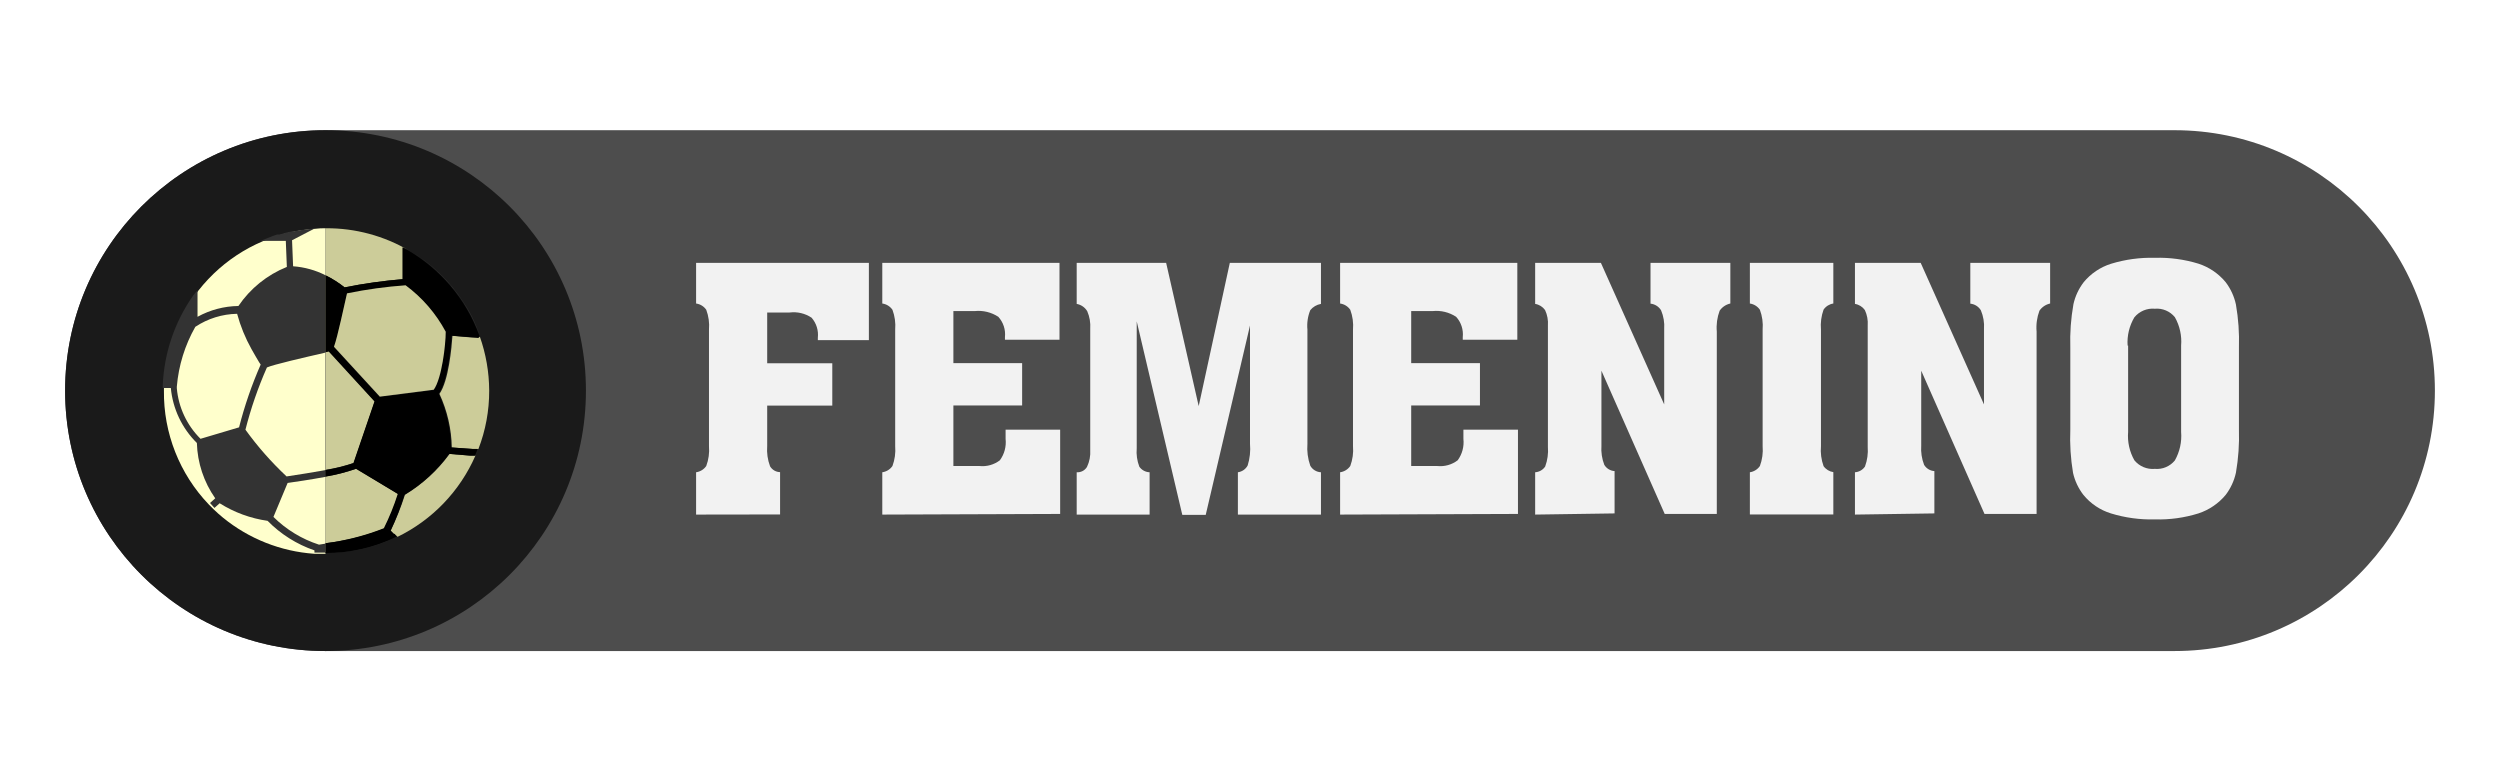
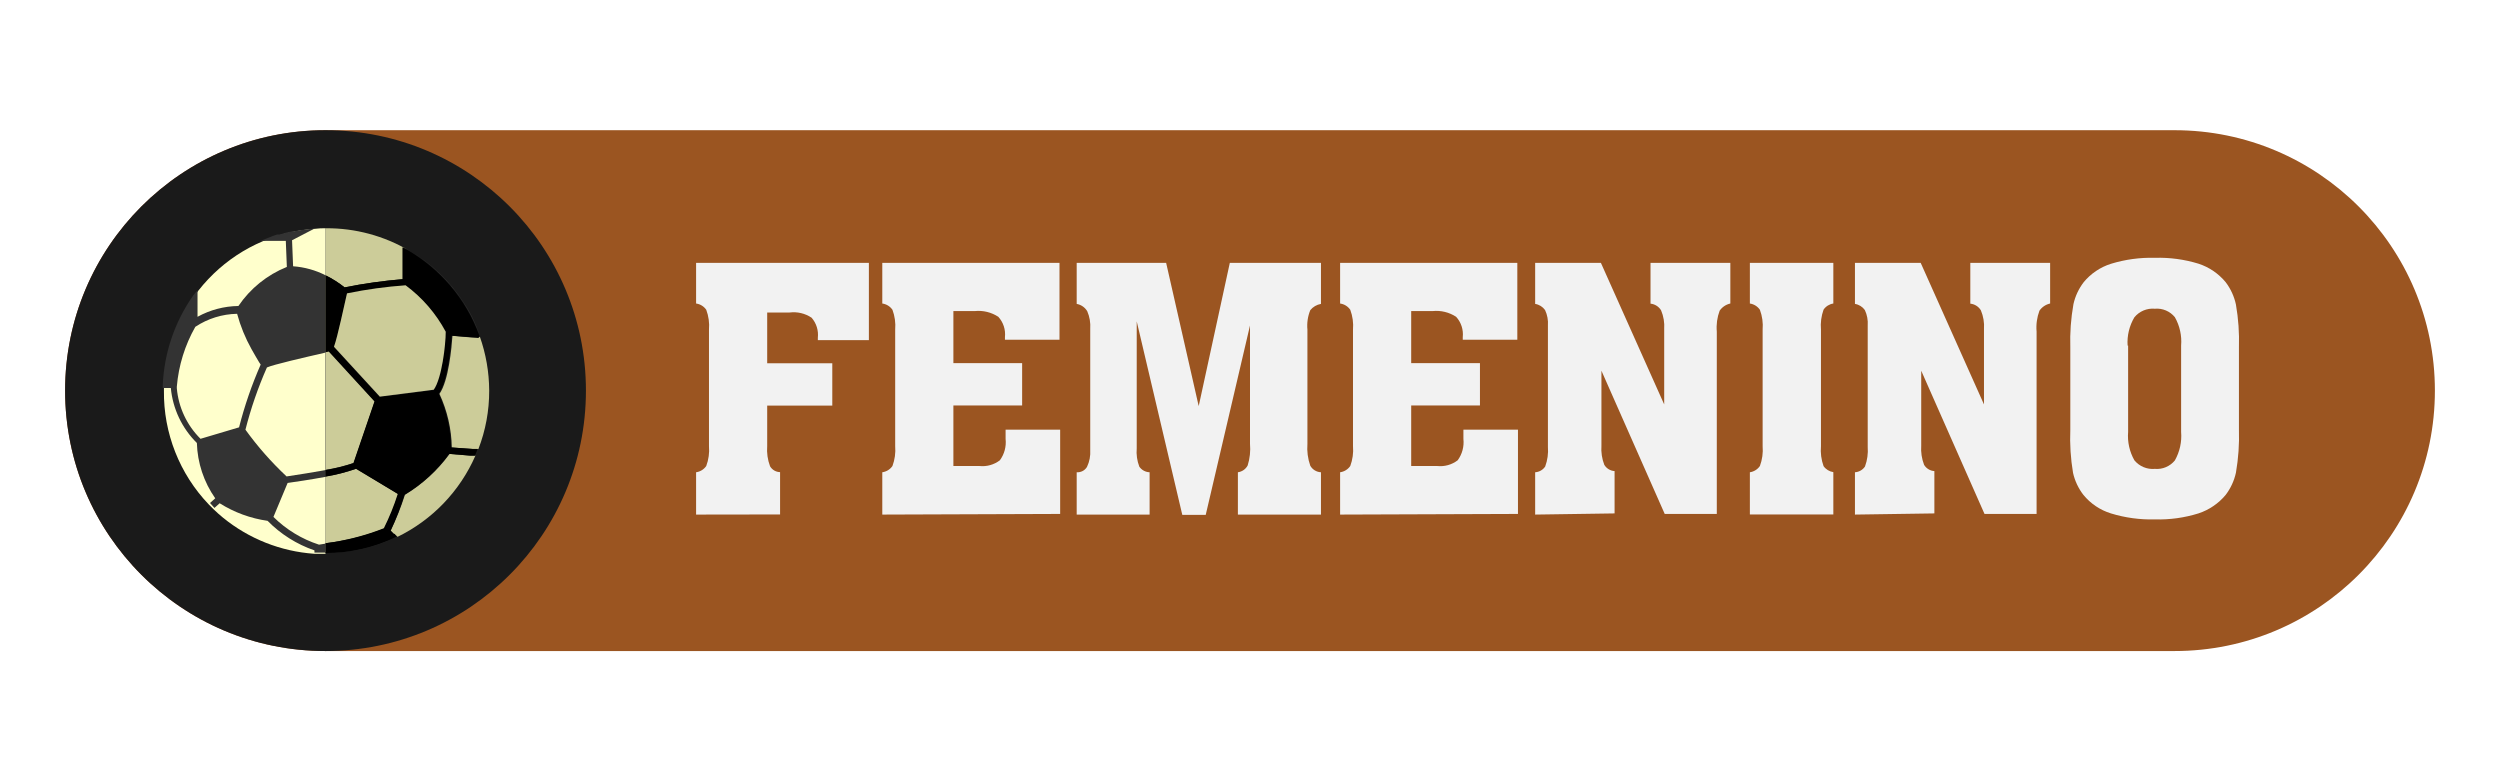
<svg xmlns="http://www.w3.org/2000/svg" id="Municipios_de_la_provincia_de_Santa_Cruz_de_Tenerife" data-name="Municipios de la provincia de Santa Cruz de Tenerife" viewBox="0 0 192 60">
  <defs>
-     <style>.cls-1{fill:#4d4d4d;}.cls-2{fill:#1a1a1a;}.cls-3{fill:#cc9;}.cls-4{fill:#ffc;}.cls-5{fill:#333;}.cls-6{fill:#f2f2f2;}</style>
+     <style>.cls-1{fill:#9b5521;}.cls-2{fill:#1a1a1a;}.cls-3{fill:#cc9;}.cls-4{fill:#ffc;}.cls-5{fill:#333;}.cls-6{fill:#f2f2f2;}</style>
  </defs>
  <rect class="cls-1" x="5" y="10" width="182" height="40" rx="20" ry="20" />
  <path class="cls-2" d="M25,10h0A20,20,0,0,1,45,30h0A20,20,0,0,1,25,50h0A20,20,0,0,1,5,30H5A20,20,0,0,1,25,10Z" />
  <path class="cls-3" d="M31.41,19.24l-.2-.11L30.93,19v2.44a39.1,39.1,0,0,0-4.46.63A7.94,7.94,0,0,0,25,21.15V17.53h.05A12.45,12.45,0,0,1,31.41,19.24Z" />
  <path class="cls-3" d="M28.79,30.81h0l-1.62,4.74h0a12.84,12.84,0,0,1-2.15.53V27l.25-.05h0Z" />
  <path class="cls-3" d="M30.59,37.95a18.4,18.4,0,0,1-1.07,2.64A18.6,18.6,0,0,1,25,41.72V36.59A14,14,0,0,0,27.37,36Z" />
  <path class="cls-4" d="M25,17.53v25q-.44,0-.87,0a12.46,12.46,0,0,1-7-2.77c-.25-.21-.5-.42-.73-.65l-.36-.36A12.43,12.43,0,0,1,12.59,30v-.13A12.45,12.45,0,0,1,24.22,17.57,5.39,5.39,0,0,1,25,17.53Z" />
  <path class="cls-3" d="M36.51,35a12.51,12.51,0,0,1-6,6.24l.05,0,0,0h0l-.15-.13L30.26,41h0L30,40.76A21.51,21.51,0,0,0,31.1,38a11.76,11.76,0,0,0,3.43-3.14l1.6.13h.38Z" />
  <path class="cls-3" d="M37.57,30a12.32,12.32,0,0,1-.83,4.49l-.36,0-1.68-.12a10.23,10.23,0,0,0-.95-4.12h0c.71-1,.94-3.6,1-4.46,1.23.11,1.68.15,1.86.15a.23.23,0,0,0,.15,0l.08-.07v-.05A12.61,12.61,0,0,1,37.57,30Z" />
  <path class="cls-5" d="M36.82,25.72a9.66,9.66,0,0,0-1.21-2.48,12.09,12.09,0,0,0-4.18-4,12.4,12.4,0,0,1,3.15,2.65,12.27,12.27,0,0,1,2.26,3.88Zm-.08,8.79h0c-.08.17-.15.34-.22.51h0l.2-.5ZM25,42.5v-.75l-.5.08A8.83,8.83,0,0,1,21,39.7l1.09-2.61c.51-.07,1.74-.25,2.92-.47V36.1c-.94.17-2,.34-3,.49h0A24.66,24.66,0,0,1,18.85,33a30.14,30.14,0,0,1,1.65-4.78C21,28,23.33,27.46,25,27.08V21.14a6.52,6.52,0,0,0-2.49-.69h0l-.08-2,1.62-.84.15-.08.07,0-1,.12a5.65,5.65,0,0,0-.67.11h-.13a7.85,7.85,0,0,0-1,.25h0l-.08,0h-.11l-.32.11L20,18.5h.22l.62,0,1.11,0,.08,2a8.19,8.19,0,0,0-3.72,3,6.69,6.69,0,0,0-3.14.83h0c0-.67,0-1.52,0-1.52v-.53l-.33.41a12.93,12.93,0,0,0-2.34,6.91v.2h.62a6.83,6.83,0,0,0,2,4.22,7.78,7.78,0,0,0,1.41,4.25h0l-.4.36h0l.34.38,0,0,.4-.36A9.4,9.4,0,0,0,20.55,40h0a9.29,9.29,0,0,0,3.6,2.27v0l0,.17h.95a11.73,11.73,0,0,0,5.22-1.16l.17-.09a12.37,12.37,0,0,1-5.41,1.23h0Zm-9.6-8.8a6.23,6.23,0,0,1-1.82-3.88v-.13A11.2,11.2,0,0,1,15,25.1v0a6,6,0,0,1,3.21-1,12,12,0,0,0,1.11,2.72c.22.41.44.75.58,1a2,2,0,0,1,.12.18,31,31,0,0,0-1.66,4.82Z" />
  <path d="M36.59,25.92a.23.23,0,0,0,.15,0l.08-.07v-.05a12.52,12.52,0,0,0-2.26-3.88,12.72,12.72,0,0,0-3.15-2.65,0,0,0,0,1,0,0l-.2-.11L30.92,19v2.44a39.1,39.1,0,0,0-4.46.63A7.94,7.94,0,0,0,25,21.14v5.91l.25-.05h0l3.51,3.83h0l-1.62,4.74h0a12.84,12.84,0,0,1-2.15.53v.51A14,14,0,0,0,27.33,36l3.22,1.93a18.4,18.4,0,0,1-1.07,2.64A18.6,18.6,0,0,1,25,41.72v.75H25a12.37,12.37,0,0,0,5.41-1.23h0l.05,0,0,0h0L30.31,41,30.22,41h0L30,40.75A21.51,21.51,0,0,0,31.06,38a11.76,11.76,0,0,0,3.43-3.14l1.6.13h.38c.08-.17.15-.34.21-.51l-.36,0-1.68-.12a10.23,10.23,0,0,0-.95-4.12h0c.71-1,.94-3.6,1-4.46C36,25.88,36.41,25.92,36.59,25.92Zm-2.36-.41c0,1-.3,3.59-.92,4.45l-4.14.53-3.52-3.83c.29-.8.79-3.22,1-4.1a34.66,34.66,0,0,1,4.5-.62,11,11,0,0,1,3.13,3.58Z" />
  <path class="cls-3" d="M34.23,25.48v0c0,1-.3,3.59-.92,4.45l-4.14.53-3.52-3.83c.29-.8.79-3.22,1-4.1a34.66,34.66,0,0,1,4.5-.62A10.7,10.7,0,0,1,34.23,25.48Z" />
  <path class="cls-6" d="M53.46,39.52V36.27a1.14,1.14,0,0,0,.78-.48,3.53,3.53,0,0,0,.21-1.53V25.32a3.53,3.53,0,0,0-.21-1.53,1.14,1.14,0,0,0-.78-.48V20.19H66.73v5.93H62.81v-.18a2,2,0,0,0-.48-1.54A2.47,2.47,0,0,0,60.65,24H58.92V27.9h5v3.25h-5v3.11a3.61,3.61,0,0,0,.22,1.55.91.91,0,0,0,.77.45v3.25Z" />
  <path class="cls-6" d="M67.76,39.52V36.27a1.14,1.14,0,0,0,.78-.48,3.53,3.53,0,0,0,.21-1.53V25.32a3.53,3.53,0,0,0-.21-1.53,1.14,1.14,0,0,0-.78-.48V20.19H81.37v5.9H77.18v-.2a2,2,0,0,0-.51-1.56,2.78,2.78,0,0,0-1.8-.44H73.22v4H78.5v3.25H73.22v4.65h2a2.2,2.2,0,0,0,1.57-.44,2.34,2.34,0,0,0,.44-1.64V33h4.19v6.47Z" />
  <path class="cls-6" d="M87.3,24.68v9.75a3.17,3.17,0,0,0,.2,1.41,1,1,0,0,0,.79.43v3.25h-5.6V36.27a.85.85,0,0,0,.79-.41,2.61,2.61,0,0,0,.25-1.3V25.25a2.89,2.89,0,0,0-.23-1.35,1.19,1.19,0,0,0-.81-.56V20.19h6.87l2.5,11,2.39-11h7v3.15a1.35,1.35,0,0,0-.82.48,3.17,3.17,0,0,0-.22,1.5v8.76a4.13,4.13,0,0,0,.22,1.69,1,1,0,0,0,.82.5v3.25H95.07V36.27a1,1,0,0,0,.75-.52A4.29,4.29,0,0,0,96,34.08V25l-3.4,14.54H90.8Z" />
  <path class="cls-6" d="M102.92,39.52V36.27a1.14,1.14,0,0,0,.78-.48,3.53,3.53,0,0,0,.21-1.53V25.32a3.53,3.53,0,0,0-.21-1.53,1.14,1.14,0,0,0-.78-.48V20.19h13.61v5.9h-4.19v-.2a2,2,0,0,0-.51-1.56,2.78,2.78,0,0,0-1.8-.44h-1.65v4h5.28v3.25h-5.28v4.65h2a2.2,2.2,0,0,0,1.57-.44,2.34,2.34,0,0,0,.44-1.64V33h4.19v6.47Z" />
  <path class="cls-6" d="M117.9,39.52V36.27a1,1,0,0,0,.77-.44,3.55,3.55,0,0,0,.21-1.51V25a2.38,2.38,0,0,0-.22-1.19,1.16,1.16,0,0,0-.76-.47V20.19h5.05l4.86,10.87V25.27a3.14,3.14,0,0,0-.24-1.44,1.08,1.08,0,0,0-.81-.51V20.19h6.13v3.12a1.35,1.35,0,0,0-.82.55,3.68,3.68,0,0,0-.22,1.61v14h-4l-4.86-11v5.76a3.42,3.42,0,0,0,.22,1.47,1,1,0,0,0,.79.48v3.25Z" />
  <path class="cls-6" d="M139.85,34.26a3.61,3.61,0,0,0,.2,1.54,1.12,1.12,0,0,0,.75.46v3.25h-6.41V36.27a1.14,1.14,0,0,0,.77-.48,3.53,3.53,0,0,0,.21-1.53V25.32a3.53,3.53,0,0,0-.21-1.53,1.14,1.14,0,0,0-.77-.48V20.19h6.41v3.12a1.11,1.11,0,0,0-.75.47,3.61,3.61,0,0,0-.2,1.54Z" />
  <path class="cls-6" d="M142.46,39.52V36.27a1,1,0,0,0,.77-.44,3.55,3.55,0,0,0,.21-1.51V25a2.38,2.38,0,0,0-.22-1.19,1.16,1.16,0,0,0-.76-.47V20.19h5.05l4.86,10.87V25.27a3.14,3.14,0,0,0-.24-1.44,1.08,1.08,0,0,0-.81-.51V20.19h6.13v3.12a1.35,1.35,0,0,0-.82.55,3.68,3.68,0,0,0-.22,1.61v14h-4l-4.86-11v5.76a3.42,3.42,0,0,0,.22,1.47,1,1,0,0,0,.79.48v3.25Z" />
  <path class="cls-6" d="M159,26.69a16.1,16.1,0,0,1,.24-3.33,4.33,4.33,0,0,1,.79-1.69,4.46,4.46,0,0,1,2.09-1.41,10.56,10.56,0,0,1,3.38-.46,10.4,10.4,0,0,1,3.34.45,4.53,4.53,0,0,1,2.09,1.42,4.35,4.35,0,0,1,.79,1.72,16.26,16.26,0,0,1,.23,3.29V33a16.24,16.24,0,0,1-.23,3.3,4.34,4.34,0,0,1-.79,1.71,4.58,4.58,0,0,1-2.09,1.42,10.28,10.28,0,0,1-3.34.46,10.56,10.56,0,0,1-3.38-.46A4.41,4.41,0,0,1,160,38a4.32,4.32,0,0,1-.79-1.68A16.08,16.08,0,0,1,159,33Zm4.44-.15v6.63a3.79,3.79,0,0,0,.48,2.18,1.82,1.82,0,0,0,1.57.66,1.78,1.78,0,0,0,1.54-.65,3.81,3.81,0,0,0,.48-2.19V26.54a3.79,3.79,0,0,0-.48-2.18,1.78,1.78,0,0,0-1.54-.65,1.82,1.82,0,0,0-1.57.66A3.76,3.76,0,0,0,163.4,26.54Z" />
</svg>
